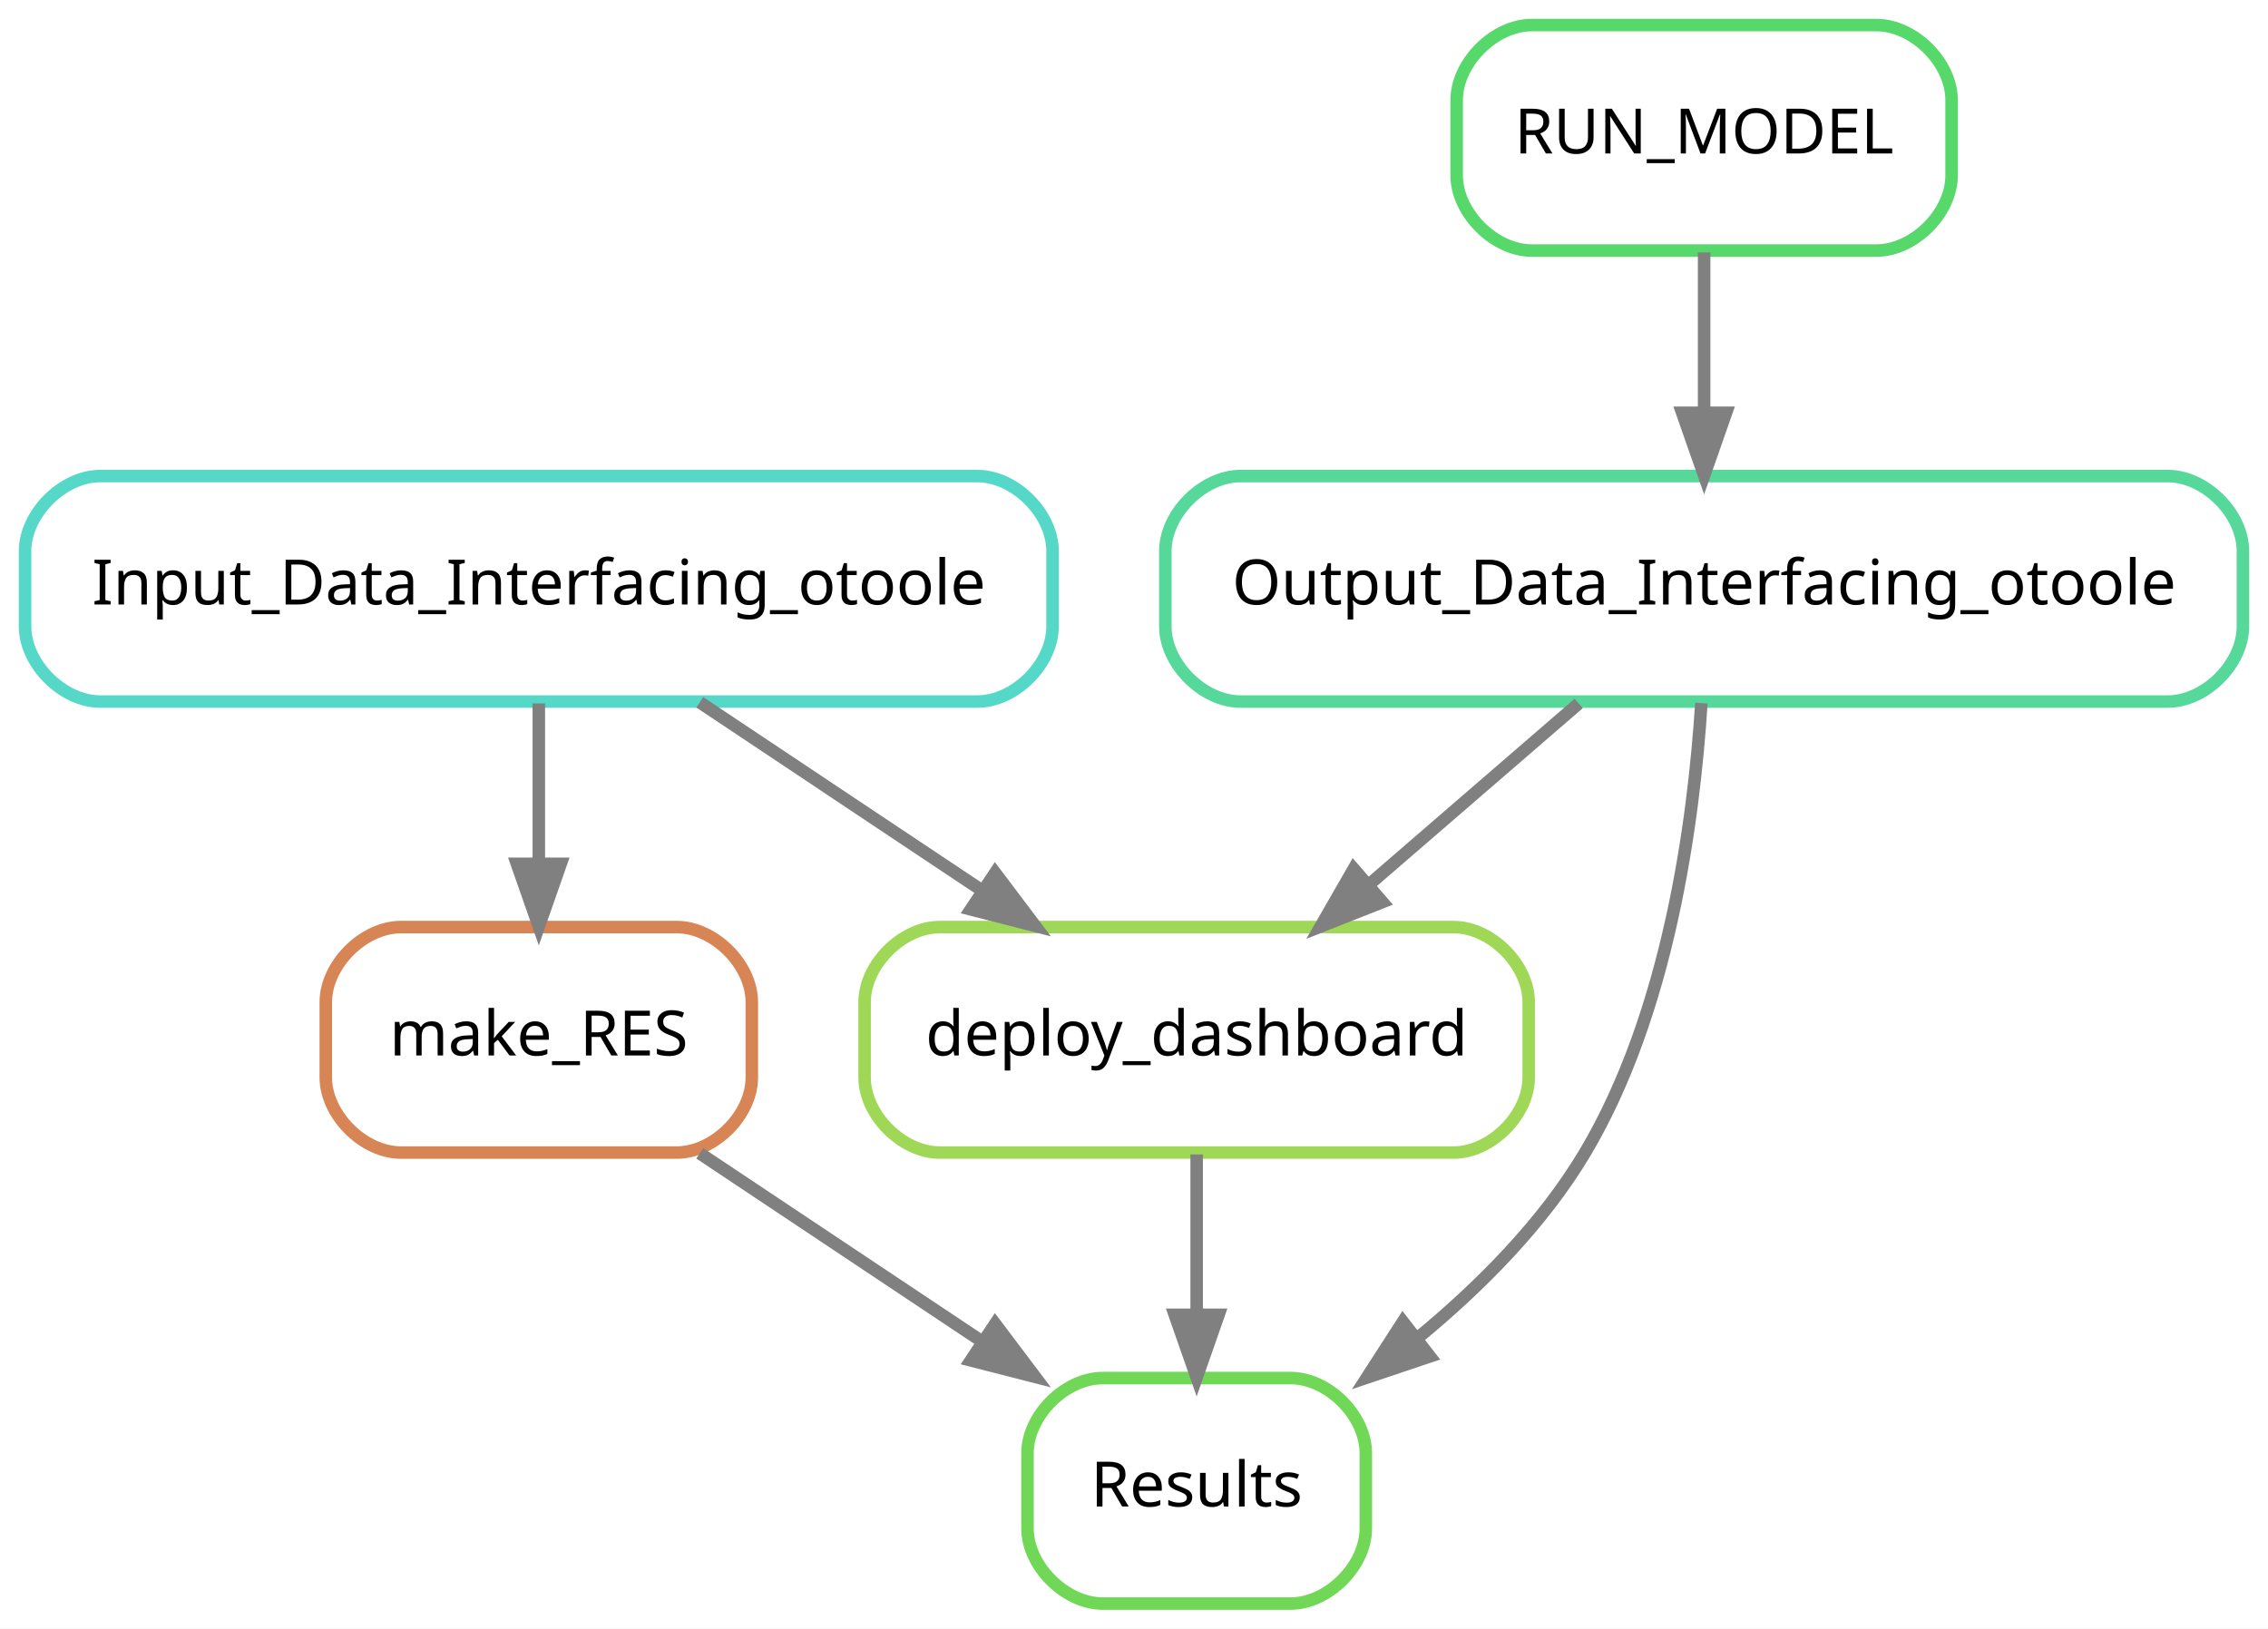
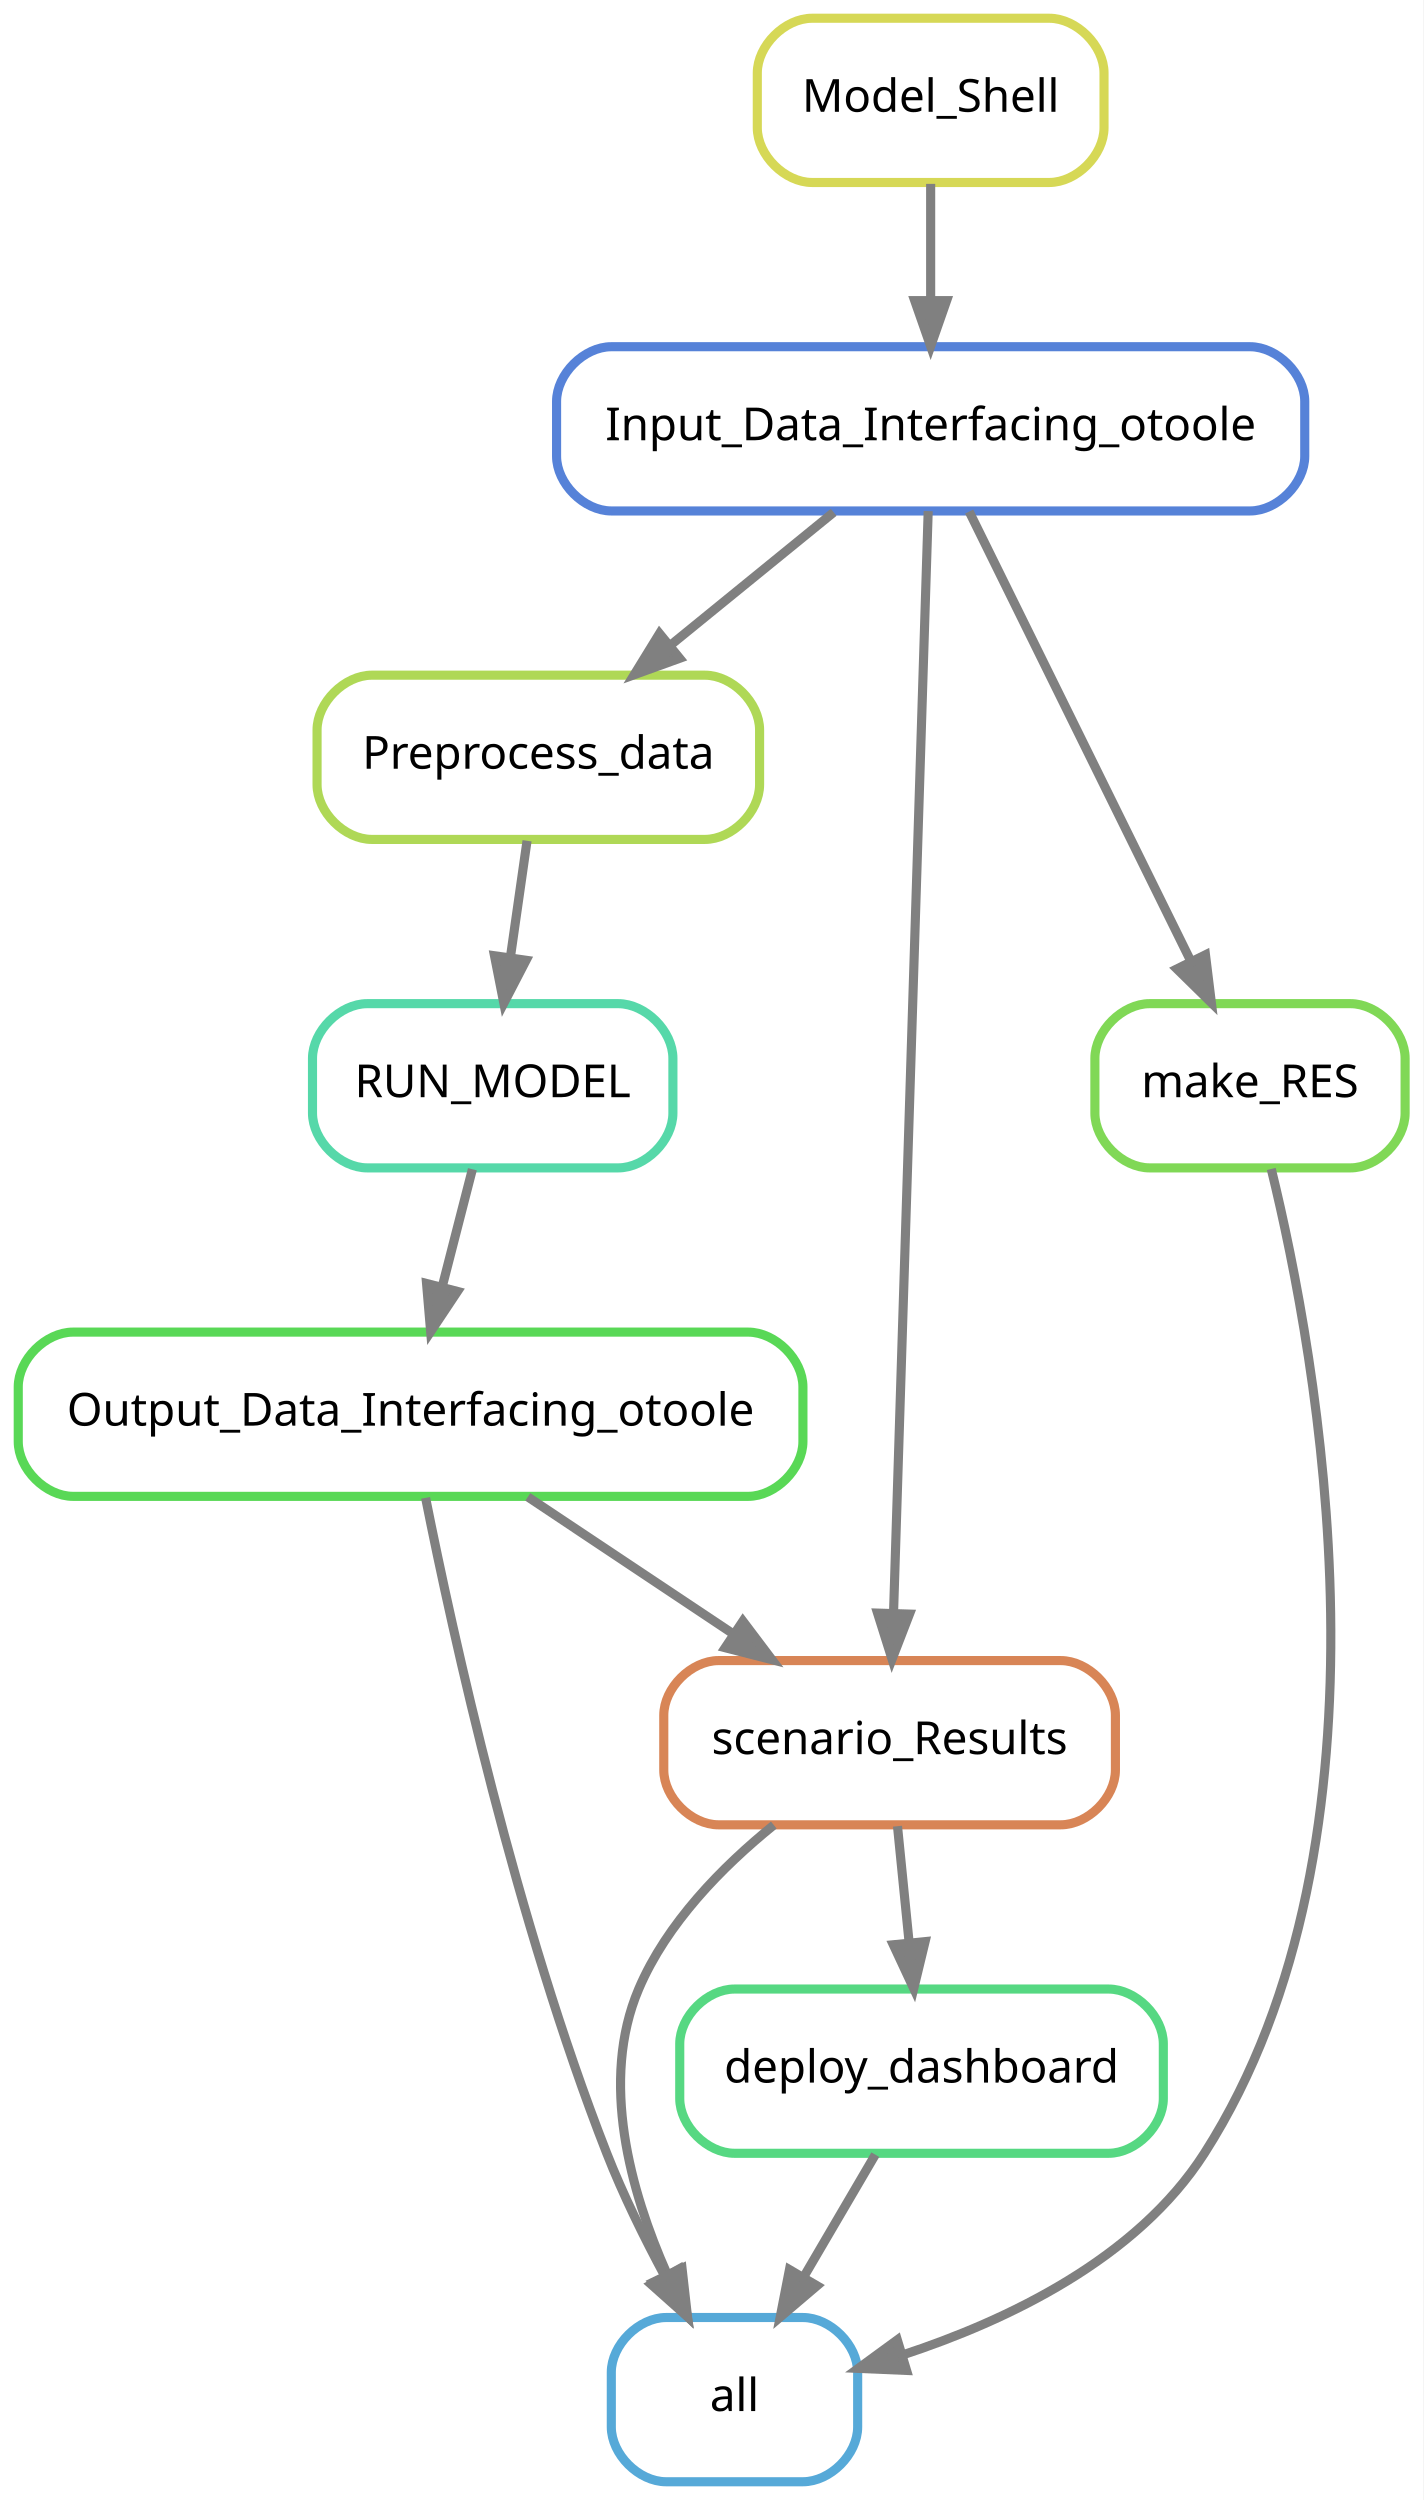
- <svg xmlns="http://www.w3.org/2000/svg" width="362pt" height="260pt" viewBox="0.00 0.00 362.00 260.00">
-   <g id="graph0" class="graph" transform="scale(1 1) rotate(0) translate(4 256)">
-     <polygon fill="white" stroke="transparent" points="-4,4 -4,-256 358,-256 358,4 -4,4" />
+ <svg xmlns="http://www.w3.org/2000/svg" width="312pt" height="548pt" viewBox="0.00 0.00 312.00 548.00">
+   <g id="graph0" class="graph" transform="scale(1 1) rotate(0) translate(4 544)">
+     <polygon fill="white" stroke="transparent" points="-4,4 -4,-544 308,-544 308,4 -4,4" />
    <g id="node1" class="node">
-       <path fill="none" stroke="#70d856" stroke-width="2" d="M202,-36C202,-36 172,-36 172,-36 166,-36 160,-30 160,-24 160,-24 160,-12 160,-12 160,-6 166,0 172,0 172,0 202,0 202,0 208,0 214,-6 214,-12 214,-12 214,-24 214,-24 214,-30 208,-36 202,-36" />
-       <text text-anchor="middle" x="187" y="-15.5" font-family="sans" font-size="10.00">Results</text>
+       <path fill="none" stroke="#56a9d8" stroke-width="2" d="M172,-36C172,-36 142,-36 142,-36 136,-36 130,-30 130,-24 130,-24 130,-12 130,-12 130,-6 136,0 142,0 142,0 172,0 172,0 178,0 184,-6 184,-12 184,-12 184,-24 184,-24 184,-30 178,-36 172,-36" />
+       <text text-anchor="middle" x="157" y="-15.5" font-family="sans" font-size="10.00">all</text>
    </g>
    <g id="node2" class="node">
-       <path fill="none" stroke="#56d89a" stroke-width="2" d="M342,-180C342,-180 194,-180 194,-180 188,-180 182,-174 182,-168 182,-168 182,-156 182,-156 182,-150 188,-144 194,-144 194,-144 342,-144 342,-144 348,-144 354,-150 354,-156 354,-156 354,-168 354,-168 354,-174 348,-180 342,-180" />
-       <text text-anchor="middle" x="268" y="-159.5" font-family="sans" font-size="10.00">Output_Data_Interfacing_otoole</text>
+       <path fill="none" stroke="#59d856" stroke-width="2" d="M160,-252C160,-252 12,-252 12,-252 6,-252 0,-246 0,-240 0,-240 0,-228 0,-228 0,-222 6,-216 12,-216 12,-216 160,-216 160,-216 166,-216 172,-222 172,-228 172,-228 172,-240 172,-240 172,-246 166,-252 160,-252" />
+       <text text-anchor="middle" x="86" y="-231.5" font-family="sans" font-size="10.00">Output_Data_Interfacing_otoole</text>
+     </g>
+     <g id="edge3" class="edge">
+       <path fill="none" stroke="grey" stroke-width="2" d="M89.29,-215.67C95.27,-185.73 109.15,-122.64 129,-72 132.53,-62.99 137.19,-53.53 141.7,-45.14" />
+       <polygon fill="grey" stroke="grey" stroke-width="2" points="144.86,-46.64 146.65,-36.2 138.74,-43.25 144.86,-46.64" />
+     </g>
+     <g id="node8" class="node">
+       <path fill="none" stroke="#d88556" stroke-width="2" d="M228.5,-180C228.5,-180 153.5,-180 153.5,-180 147.5,-180 141.5,-174 141.5,-168 141.5,-168 141.5,-156 141.5,-156 141.5,-150 147.5,-144 153.5,-144 153.5,-144 228.5,-144 228.5,-144 234.5,-144 240.5,-150 240.5,-156 240.5,-156 240.5,-168 240.5,-168 240.5,-174 234.5,-180 228.5,-180" />
+       <text text-anchor="middle" x="191" y="-159.5" font-family="sans" font-size="10.00">scenario_Results</text>
+     </g>
+     <g id="edge10" class="edge">
+       <path fill="none" stroke="grey" stroke-width="2" d="M111.69,-215.88C125.29,-206.81 142.17,-195.55 156.86,-185.76" />
+       <polygon fill="grey" stroke="grey" stroke-width="2" points="158.84,-188.65 165.22,-180.19 154.95,-182.82 158.84,-188.65" />
+     </g>
+     <g id="node3" class="node">
+       <path fill="none" stroke="#56d8a9" stroke-width="2" d="M131.5,-324C131.5,-324 76.5,-324 76.5,-324 70.5,-324 64.5,-318 64.5,-312 64.5,-312 64.5,-300 64.5,-300 64.5,-294 70.5,-288 76.5,-288 76.5,-288 131.5,-288 131.5,-288 137.5,-288 143.5,-294 143.5,-300 143.5,-300 143.5,-312 143.5,-312 143.5,-318 137.5,-324 131.5,-324" />
+       <text text-anchor="middle" x="104" y="-303.5" font-family="sans" font-size="10.00">RUN_MODEL</text>
+     </g>
+     <g id="edge5" class="edge">
+       <path fill="none" stroke="grey" stroke-width="2" d="M99.55,-287.7C97.55,-279.9 95.13,-270.51 92.9,-261.83" />
+       <polygon fill="grey" stroke="grey" stroke-width="2" points="96.28,-260.92 90.4,-252.1 89.5,-262.66 96.28,-260.92" />
+     </g>
+     <g id="node4" class="node">
+       <path fill="none" stroke="#afd856" stroke-width="2" d="M150.5,-396C150.5,-396 77.5,-396 77.5,-396 71.5,-396 65.5,-390 65.5,-384 65.5,-384 65.5,-372 65.5,-372 65.5,-366 71.5,-360 77.5,-360 77.5,-360 150.5,-360 150.5,-360 156.5,-360 162.5,-366 162.5,-372 162.5,-372 162.5,-384 162.5,-384 162.5,-390 156.5,-396 150.5,-396" />
+       <text text-anchor="middle" x="114" y="-375.5" font-family="sans" font-size="10.00">Preprocess_data</text>
+     </g>
+     <g id="edge6" class="edge">
+       <path fill="none" stroke="grey" stroke-width="2" d="M111.53,-359.7C110.43,-351.98 109.1,-342.71 107.87,-334.11" />
+       <polygon fill="grey" stroke="grey" stroke-width="2" points="111.32,-333.51 106.44,-324.1 104.39,-334.5 111.32,-333.51" />
+     </g>
+     <g id="node5" class="node">
+       <path fill="none" stroke="#5682d8" stroke-width="2" d="M270,-468C270,-468 130,-468 130,-468 124,-468 118,-462 118,-456 118,-456 118,-444 118,-444 118,-438 124,-432 130,-432 130,-432 270,-432 270,-432 276,-432 282,-438 282,-444 282,-444 282,-456 282,-456 282,-462 276,-468 270,-468" />
+       <text text-anchor="middle" x="200" y="-447.5" font-family="sans" font-size="10.00">Input_Data_Interfacing_otoole</text>
+     </g>
+     <g id="edge7" class="edge">
+       <path fill="none" stroke="grey" stroke-width="2" d="M178.74,-431.7C167.91,-422.88 154.58,-412.03 142.84,-402.47" />
+       <polygon fill="grey" stroke="grey" stroke-width="2" points="144.98,-399.7 135.01,-396.1 140.56,-405.13 144.98,-399.7" />
+     </g>
+     <g id="edge11" class="edge">
+       <path fill="none" stroke="grey" stroke-width="2" d="M199.46,-431.97C197.96,-384.29 193.71,-249.18 191.87,-190.63" />
+       <polygon fill="grey" stroke="grey" stroke-width="2" points="195.36,-190.19 191.54,-180.31 188.36,-190.41 195.36,-190.19" />
+     </g>
+     <g id="node9" class="node">
+       <path fill="none" stroke="#80d856" stroke-width="2" d="M292,-324C292,-324 248,-324 248,-324 242,-324 236,-318 236,-312 236,-312 236,-300 236,-300 236,-294 242,-288 248,-288 248,-288 292,-288 292,-288 298,-288 304,-294 304,-300 304,-300 304,-312 304,-312 304,-318 298,-324 292,-324" />
+       <text text-anchor="middle" x="270" y="-303.5" font-family="sans" font-size="10.00">make_RES</text>
+     </g>
+     <g id="edge12" class="edge">
+       <path fill="none" stroke="grey" stroke-width="2" d="M208.44,-431.87C220.53,-407.35 242.87,-362.03 257.06,-333.26" />
+       <polygon fill="grey" stroke="grey" stroke-width="2" points="260.24,-334.71 261.53,-324.19 253.97,-331.61 260.24,-334.71" />
+     </g>
+     <g id="node6" class="node">
+       <path fill="none" stroke="#d6d856" stroke-width="2" d="M226,-540C226,-540 174,-540 174,-540 168,-540 162,-534 162,-528 162,-528 162,-516 162,-516 162,-510 168,-504 174,-504 174,-504 226,-504 226,-504 232,-504 238,-510 238,-516 238,-516 238,-528 238,-528 238,-534 232,-540 226,-540" />
+       <text text-anchor="middle" x="200" y="-519.5" font-family="sans" font-size="10.00">Model_Shell</text>
+     </g>
+     <g id="edge8" class="edge">
+       <path fill="none" stroke="grey" stroke-width="2" d="M200,-503.7C200,-495.98 200,-486.71 200,-478.11" />
+       <polygon fill="grey" stroke="grey" stroke-width="2" points="203.5,-478.1 200,-468.1 196.5,-478.1 203.5,-478.1" />
+     </g>
+     <g id="node7" class="node">
+       <path fill="none" stroke="#56d882" stroke-width="2" d="M239,-108C239,-108 157,-108 157,-108 151,-108 145,-102 145,-96 145,-96 145,-84 145,-84 145,-78 151,-72 157,-72 157,-72 239,-72 239,-72 245,-72 251,-78 251,-84 251,-84 251,-96 251,-96 251,-102 245,-108 239,-108" />
+       <text text-anchor="middle" x="198" y="-87.5" font-family="sans" font-size="10.00">deploy_dashboard</text>
+     </g>
+     <g id="edge4" class="edge">
+       <path fill="none" stroke="grey" stroke-width="2" d="M187.87,-71.7C183.15,-63.64 177.44,-53.89 172.22,-44.98" />
+       <polygon fill="grey" stroke="grey" stroke-width="2" points="175.09,-42.96 167.02,-36.1 169.05,-46.5 175.09,-42.96" />
    </g>
    <g id="edge1" class="edge">
-       <path fill="none" stroke="grey" stroke-width="2" d="M267.56,-143.75C266.37,-124.9 262.33,-94.4 249,-72 242.26,-60.67 232.22,-50.57 222.17,-42.31" />
-       <polygon fill="grey" stroke="grey" stroke-width="2" points="224.22,-39.46 214.17,-36.08 219.92,-44.99 224.22,-39.46" />
+       <path fill="none" stroke="grey" stroke-width="2" d="M165.62,-143.95C154.29,-134.79 142.12,-122.4 136,-108 127.46,-87.91 134.16,-63.72 142.18,-45.63" />
+       <polygon fill="grey" stroke="grey" stroke-width="2" points="145.5,-46.8 146.69,-36.27 139.2,-43.76 145.5,-46.8" />
    </g>
-     <g id="node4" class="node">
-       <path fill="none" stroke="#9fd856" stroke-width="2" d="M228,-108C228,-108 146,-108 146,-108 140,-108 134,-102 134,-96 134,-96 134,-84 134,-84 134,-78 140,-72 146,-72 146,-72 228,-72 228,-72 234,-72 240,-78 240,-84 240,-84 240,-96 240,-96 240,-102 234,-108 228,-108" />
-       <text text-anchor="middle" x="187" y="-87.5" font-family="sans" font-size="10.00">deploy_dashboard</text>
-     </g>
-     <g id="edge6" class="edge">
-       <path fill="none" stroke="grey" stroke-width="2" d="M247.98,-143.7C237.87,-134.97 225.46,-124.24 214.48,-114.75" />
-       <polygon fill="grey" stroke="grey" stroke-width="2" points="216.65,-111.99 206.79,-108.1 212.07,-117.29 216.65,-111.99" />
-     </g>
-     <g id="node3" class="node">
-       <path fill="none" stroke="#56d86b" stroke-width="2" d="M295.5,-252C295.5,-252 240.5,-252 240.5,-252 234.5,-252 228.5,-246 228.5,-240 228.5,-240 228.5,-228 228.5,-228 228.5,-222 234.5,-216 240.5,-216 240.5,-216 295.5,-216 295.5,-216 301.5,-216 307.5,-222 307.5,-228 307.5,-228 307.5,-240 307.5,-240 307.5,-246 301.5,-252 295.5,-252" />
-       <text text-anchor="middle" x="268" y="-231.5" font-family="sans" font-size="10.00">RUN_MODEL</text>
-     </g>
-     <g id="edge4" class="edge">
-       <path fill="none" stroke="grey" stroke-width="2" d="M268,-215.7C268,-207.98 268,-198.71 268,-190.11" />
-       <polygon fill="grey" stroke="grey" stroke-width="2" points="271.5,-190.1 268,-180.1 264.5,-190.1 271.5,-190.1" />
+     <g id="edge9" class="edge">
+       <path fill="none" stroke="grey" stroke-width="2" d="M192.73,-143.7C193.5,-135.98 194.43,-126.71 195.29,-118.11" />
+       <polygon fill="grey" stroke="grey" stroke-width="2" points="198.78,-118.4 196.29,-108.1 191.81,-117.71 198.78,-118.4" />
    </g>
    <g id="edge2" class="edge">
-       <path fill="none" stroke="grey" stroke-width="2" d="M187,-71.7C187,-63.98 187,-54.71 187,-46.11" />
-       <polygon fill="grey" stroke="grey" stroke-width="2" points="190.5,-46.1 187,-36.1 183.5,-46.1 190.5,-46.1" />
-     </g>
-     <g id="node5" class="node">
-       <path fill="none" stroke="#56d8c9" stroke-width="2" d="M152,-180C152,-180 12,-180 12,-180 6,-180 0,-174 0,-168 0,-168 0,-156 0,-156 0,-150 6,-144 12,-144 12,-144 152,-144 152,-144 158,-144 164,-150 164,-156 164,-156 164,-168 164,-168 164,-174 158,-180 152,-180" />
-       <text text-anchor="middle" x="82" y="-159.5" font-family="sans" font-size="10.00">Input_Data_Interfacing_otoole</text>
-     </g>
-     <g id="edge5" class="edge">
-       <path fill="none" stroke="grey" stroke-width="2" d="M107.69,-143.88C121.29,-134.81 138.17,-123.55 152.86,-113.76" />
-       <polygon fill="grey" stroke="grey" stroke-width="2" points="154.84,-116.65 161.22,-108.19 150.95,-110.82 154.84,-116.65" />
-     </g>
-     <g id="node6" class="node">
-       <path fill="none" stroke="#d88556" stroke-width="2" d="M104,-108C104,-108 60,-108 60,-108 54,-108 48,-102 48,-96 48,-96 48,-84 48,-84 48,-78 54,-72 60,-72 60,-72 104,-72 104,-72 110,-72 116,-78 116,-84 116,-84 116,-96 116,-96 116,-102 110,-108 104,-108" />
-       <text text-anchor="middle" x="82" y="-87.5" font-family="sans" font-size="10.00">make_RES</text>
-     </g>
-     <g id="edge7" class="edge">
-       <path fill="none" stroke="grey" stroke-width="2" d="M82,-143.7C82,-135.98 82,-126.71 82,-118.11" />
-       <polygon fill="grey" stroke="grey" stroke-width="2" points="85.5,-118.1 82,-108.1 78.5,-118.1 85.5,-118.1" />
-     </g>
-     <g id="edge3" class="edge">
-       <path fill="none" stroke="grey" stroke-width="2" d="M107.69,-71.88C121.29,-62.81 138.17,-51.55 152.86,-41.76" />
-       <polygon fill="grey" stroke="grey" stroke-width="2" points="154.84,-44.65 161.22,-36.19 150.95,-38.82 154.84,-44.65" />
+       <path fill="none" stroke="grey" stroke-width="2" d="M274.66,-287.77C284.73,-246.65 304.19,-141.06 260,-72 245.2,-48.88 216.9,-35.35 193.71,-27.75" />
+       <polygon fill="grey" stroke="grey" stroke-width="2" points="194.72,-24.4 184.13,-24.85 192.69,-31.1 194.72,-24.4" />
    </g>
  </g>
</svg>
